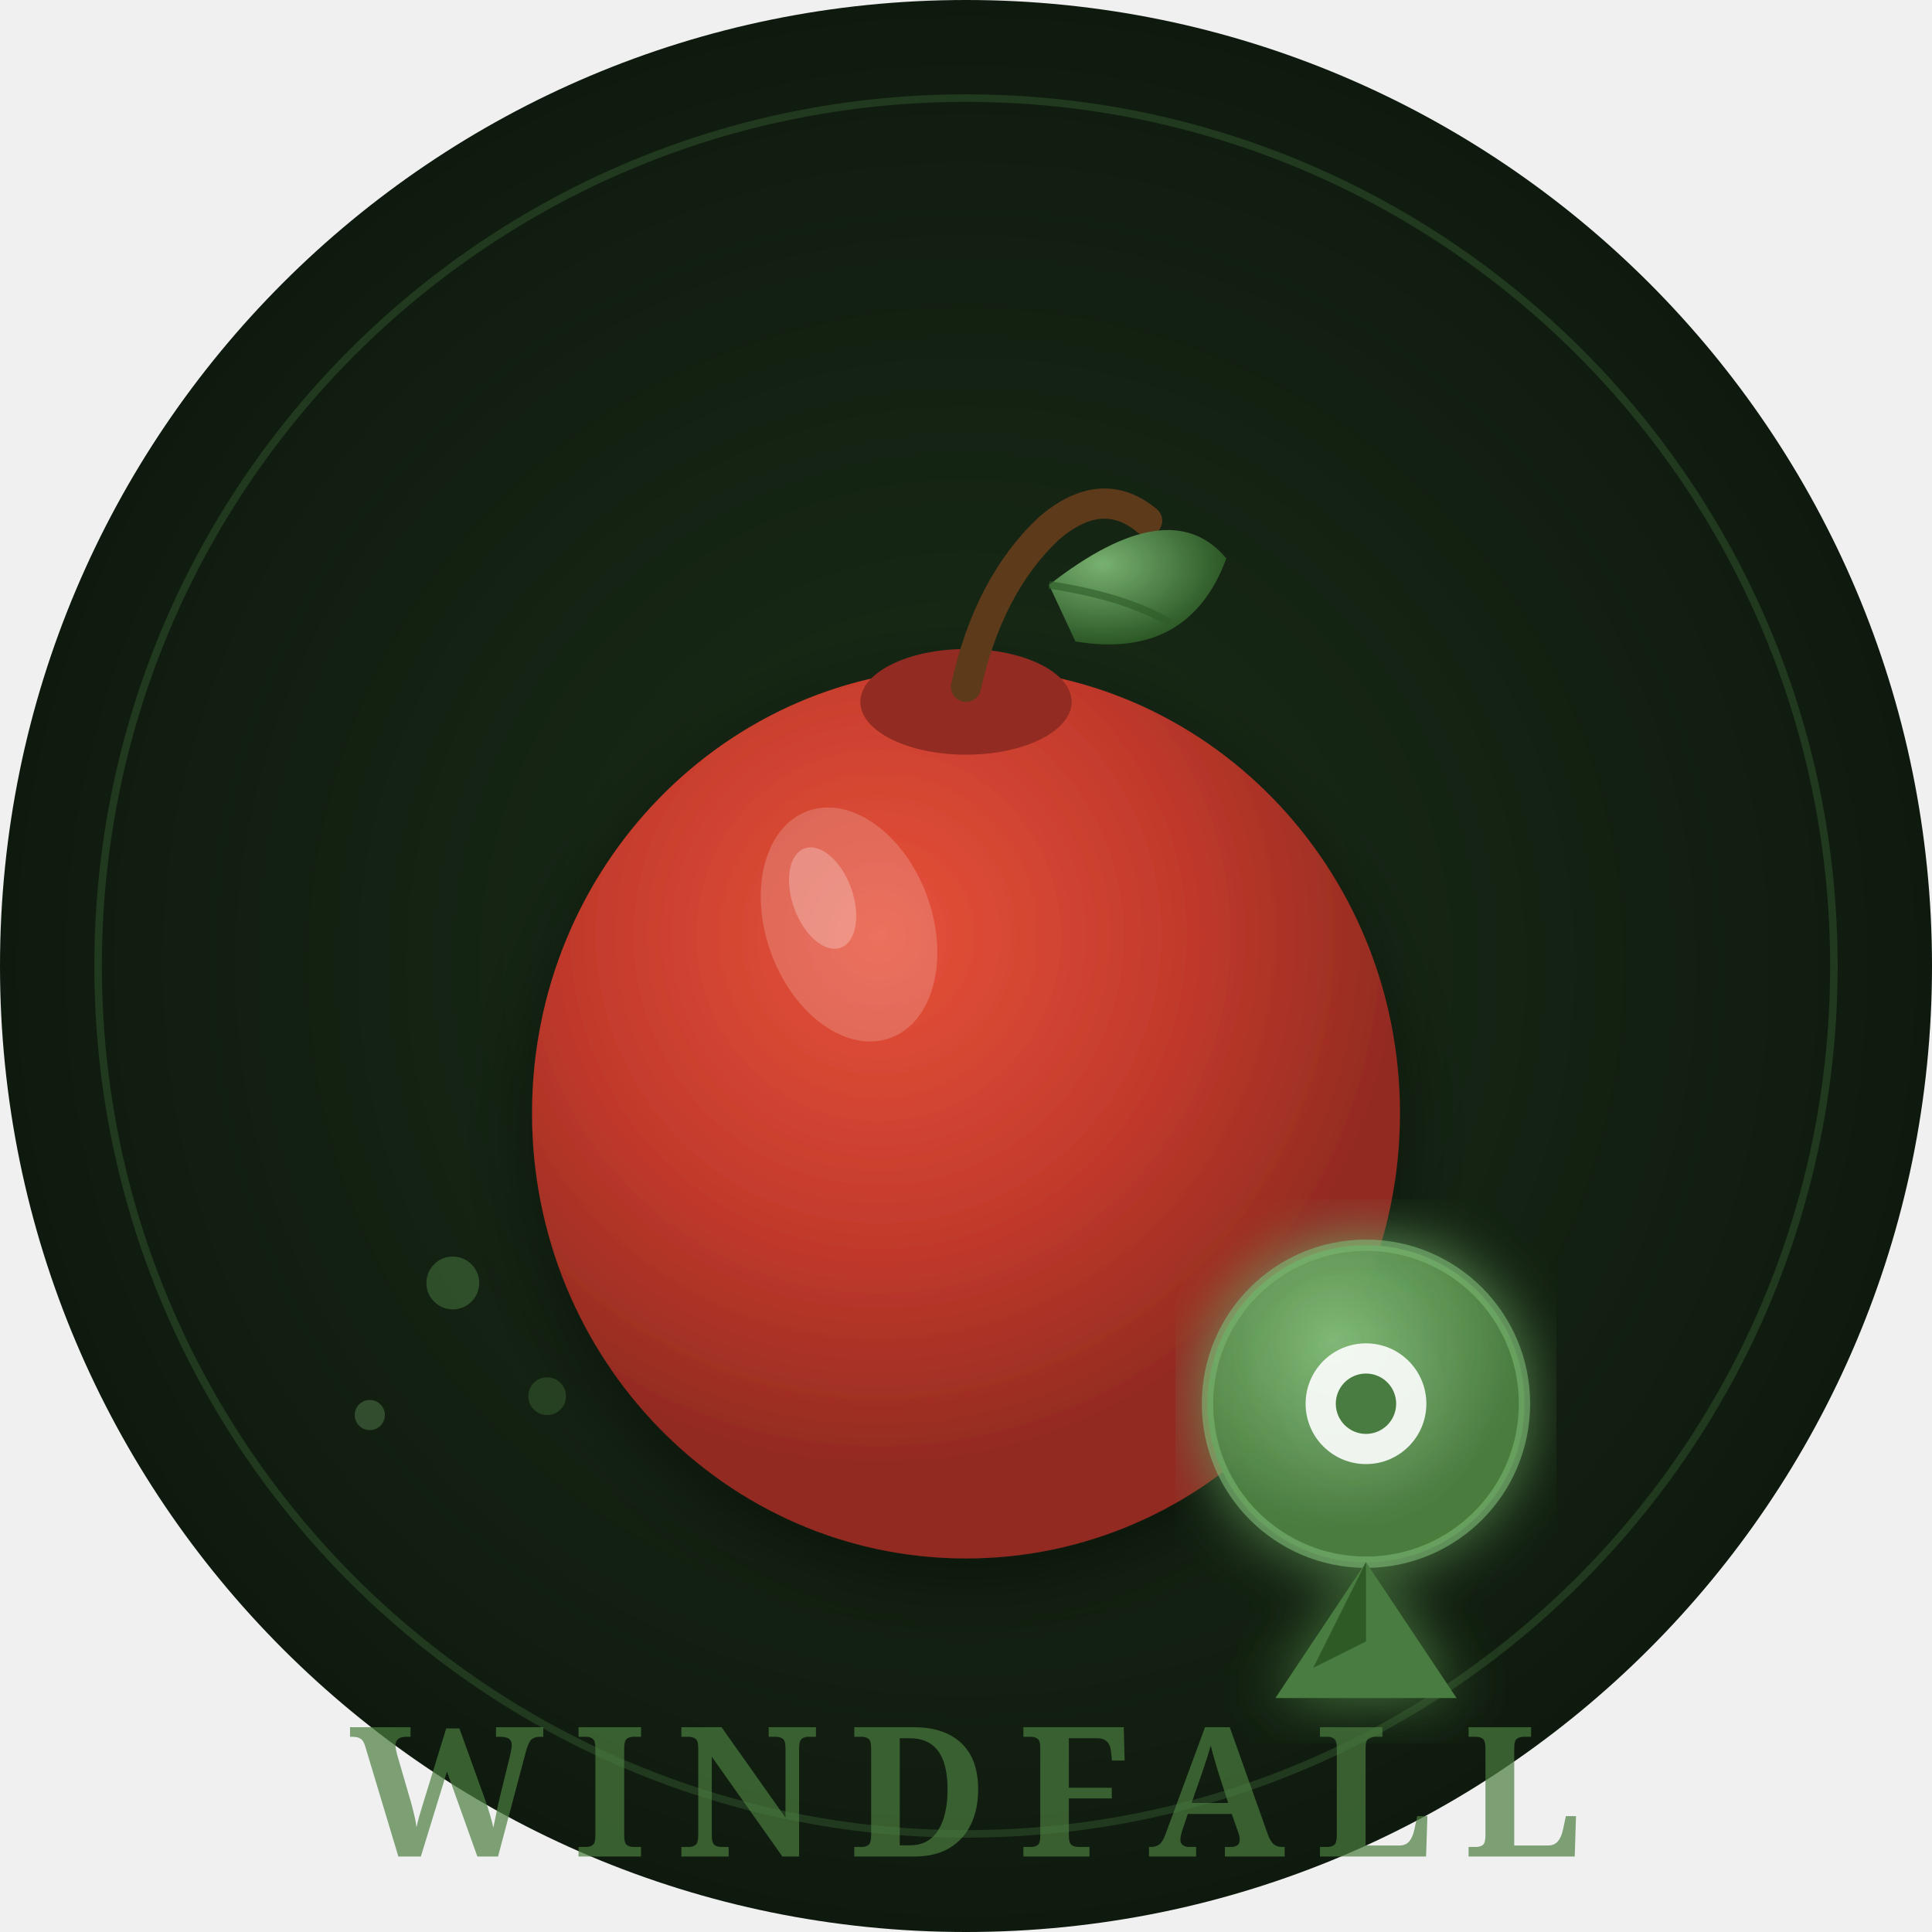
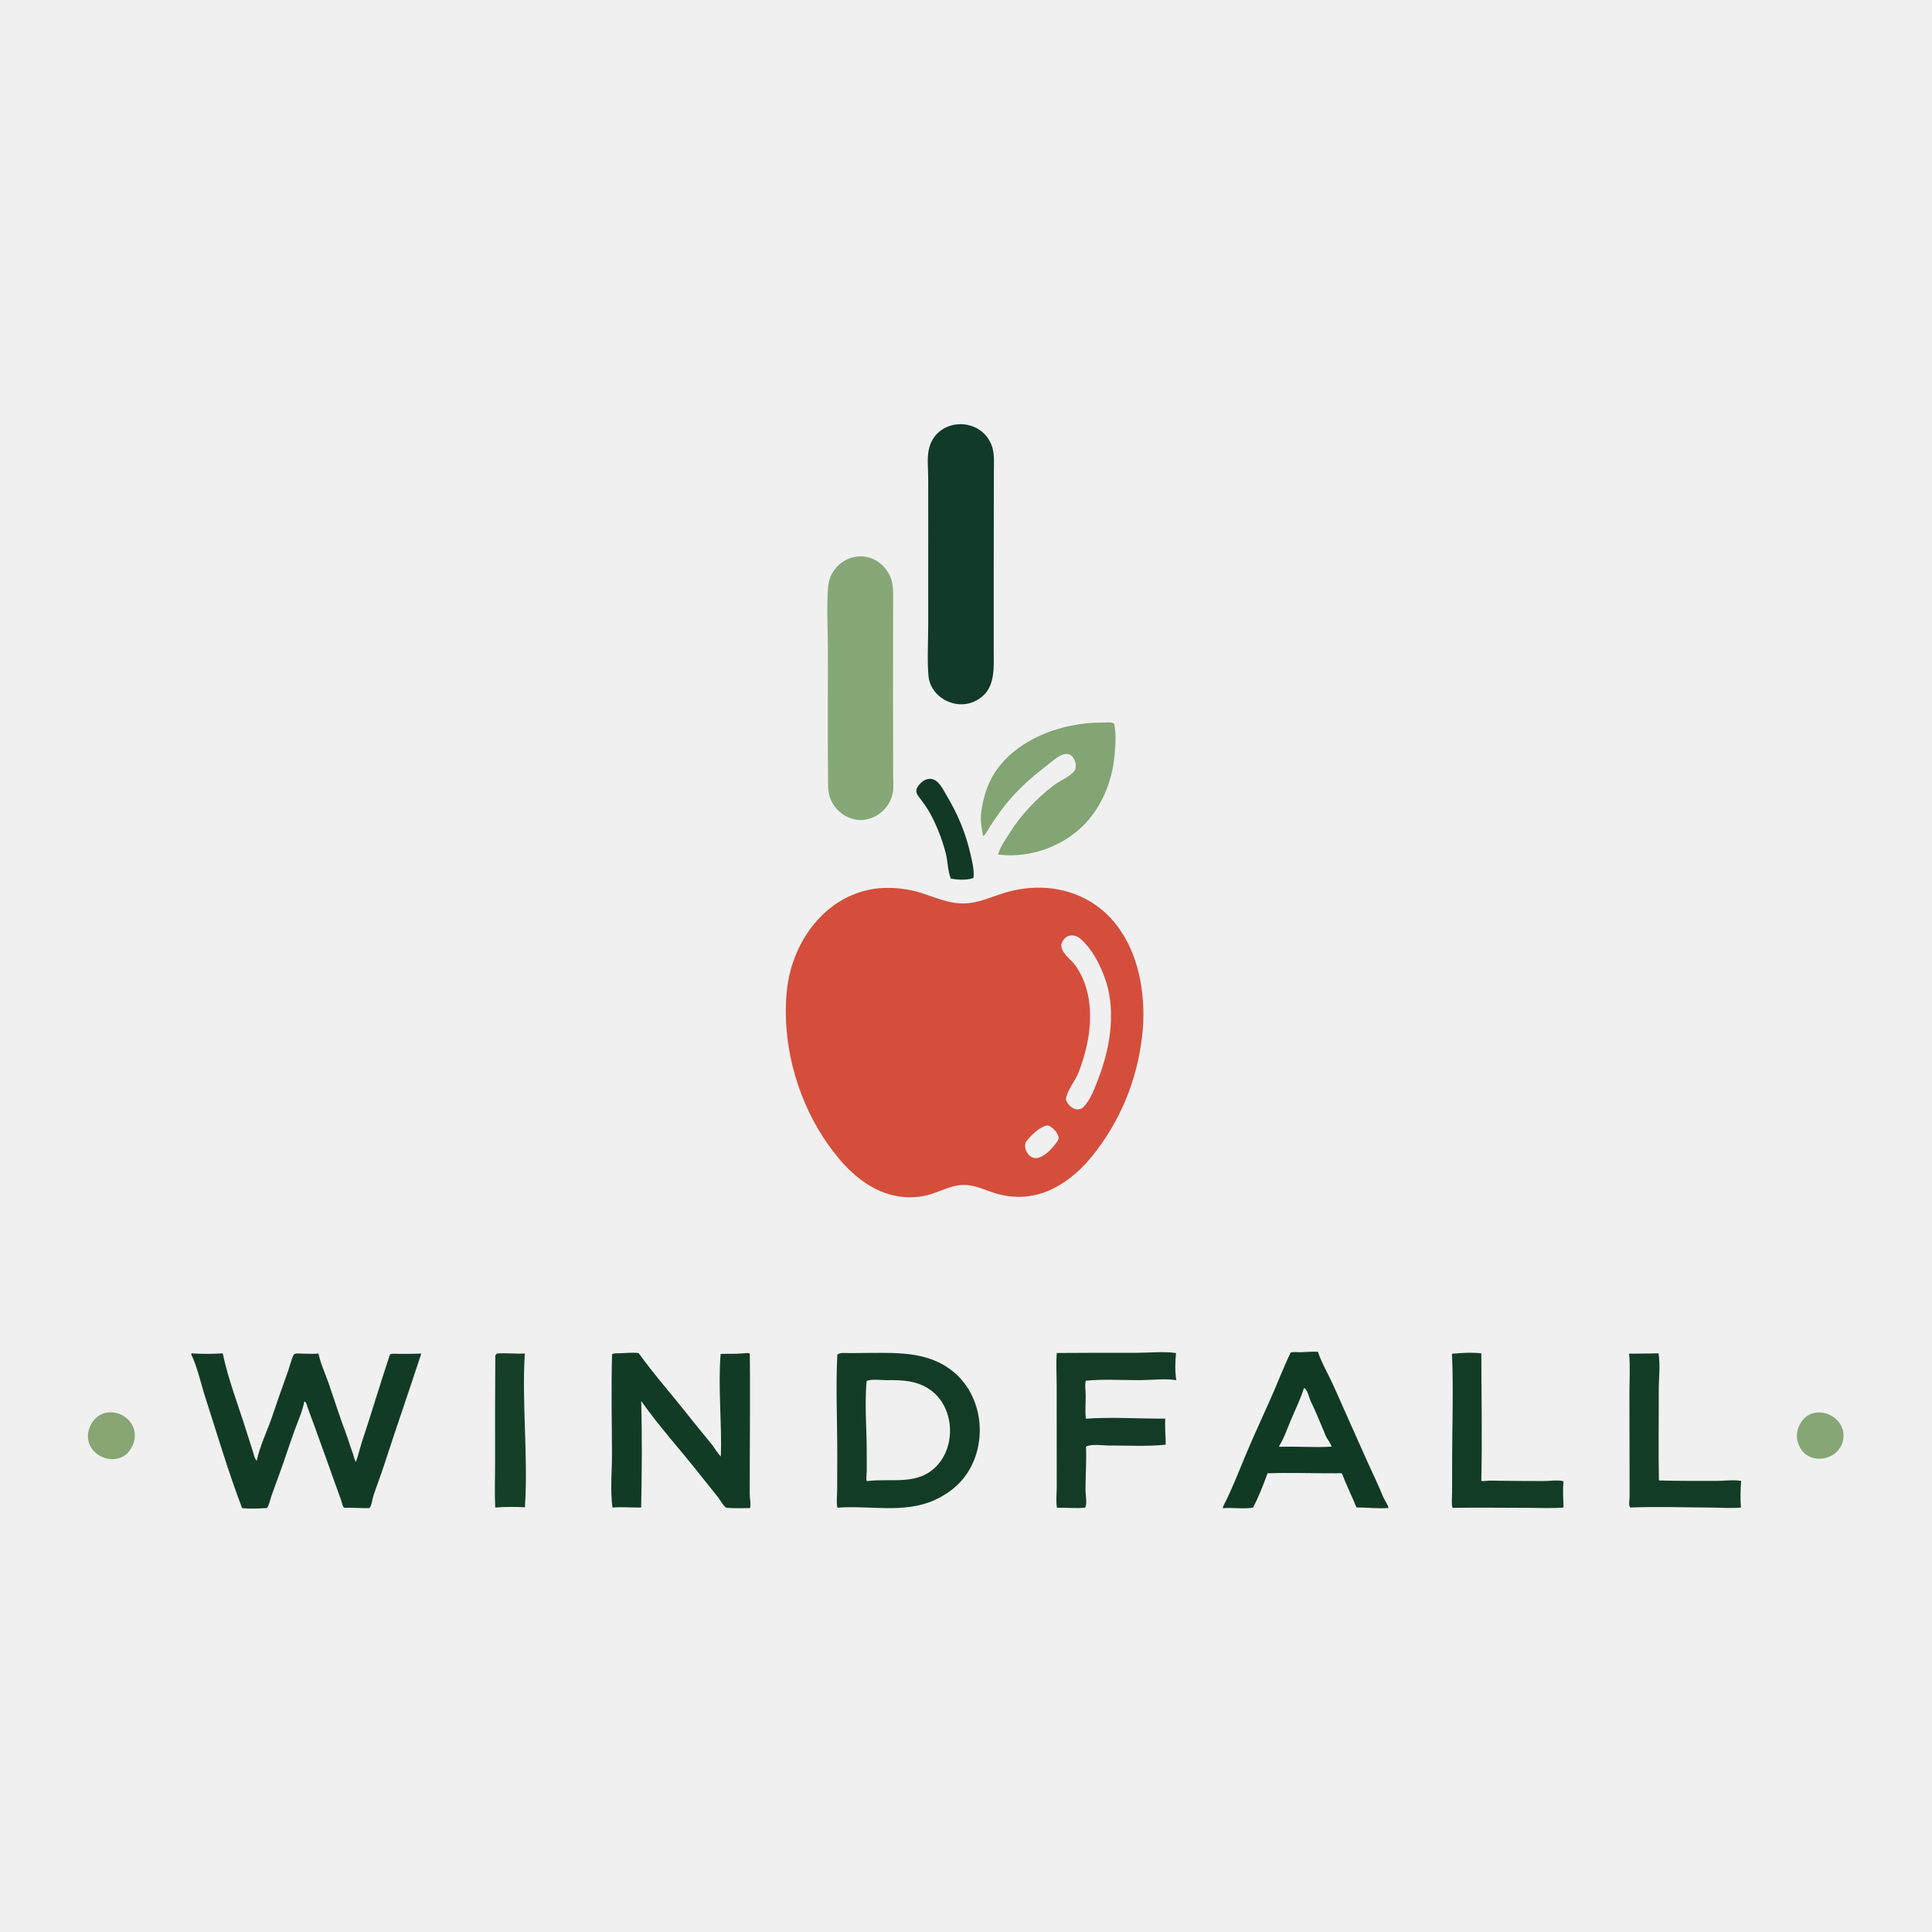
- <svg xmlns="http://www.w3.org/2000/svg" viewBox="0 0 512 512" shape-rendering="geometricPrecision">
-   <defs>
-     <radialGradient id="bgGrad" cx="50%" cy="50%" r="50%">
-       <stop offset="0%" stop-color="#1a2e18" />
-       <stop offset="100%" stop-color="#0f1a0e" />
-     </radialGradient>
-     <radialGradient id="appleGrad" cx="40%" cy="30%" r="60%">
-       <stop offset="0%" stop-color="#e8523a" />
-       <stop offset="60%" stop-color="#c0392b" />
-       <stop offset="100%" stop-color="#922b21" />
-     </radialGradient>
-     <radialGradient id="leafGrad" cx="30%" cy="30%" r="70%">
-       <stop offset="0%" stop-color="#7db874" />
-       <stop offset="100%" stop-color="#2d5a27" />
-     </radialGradient>
-     <radialGradient id="pinGrad" cx="40%" cy="30%" r="60%">
-       <stop offset="0%" stop-color="#7db874" />
-       <stop offset="100%" stop-color="#4a7c3f" />
-     </radialGradient>
-     <filter id="glow">
-       <feGaussianBlur stdDeviation="8" result="blur" />
-       <feMerge>
-         <feMergeNode in="blur" />
-         <feMergeNode in="SourceGraphic" />
-       </feMerge>
-     </filter>
-     <filter id="softShadow" x="-20%" y="-20%" width="140%" height="140%">
-       <feDropShadow dx="0" dy="6" stdDeviation="10" flood-color="#000" flood-opacity="0.4" />
-     </filter>
-   </defs>
-   <circle cx="256" cy="256" r="256" fill="url(#bgGrad)" />
-   <circle cx="256" cy="256" r="230" fill="none" stroke="#4a7c3f" stroke-width="2" opacity="0.3" />
-   <ellipse cx="256" cy="295" rx="115" ry="118" fill="url(#appleGrad)" filter="url(#softShadow)" />
-   <ellipse cx="256" cy="186" rx="28" ry="14" fill="#922b21" />
-   <ellipse cx="225" cy="245" rx="22" ry="32" fill="white" opacity="0.18" transform="rotate(-20,225,245)" />
-   <ellipse cx="218" cy="238" rx="8" ry="14" fill="white" opacity="0.25" transform="rotate(-20,218,238)" />
-   <path d="M256 182 Q262 155 278 140 Q292 128 304 138" stroke="#5d3a1a" stroke-width="8" fill="none" stroke-linecap="round" />
-   <path d="M278 155 Q310 130 325 148 Q315 175 285 170 Z" fill="url(#leafGrad)" opacity="0.95" />
-   <path d="M278 155 Q298 158 310 165" stroke="#2d5a27" stroke-width="2" fill="none" opacity="0.6" />
-   <g transform="translate(320, 330)" filter="url(#glow)">
-     <circle cx="42" cy="42" r="42" fill="url(#pinGrad)" opacity="0.95" />
-     <circle cx="42" cy="42" r="42" fill="none" stroke="#7db874" stroke-width="3" opacity="0.6" />
-     <polygon points="42,84 18,120 66,120" fill="#4a7c3f" />
-     <polygon points="42,84 28,112 42,105" fill="#2d5a27" />
-     <circle cx="42" cy="42" r="16" fill="white" opacity="0.9" />
-     <circle cx="42" cy="42" r="8" fill="#4a7c3f" />
-   </g>
-   <circle cx="120" cy="340" r="7" fill="#4a7c3f" opacity="0.5" />
-   <circle cx="145" cy="370" r="5" fill="#4a7c3f" opacity="0.35" />
-   <circle cx="98" cy="375" r="4" fill="#7db874" opacity="0.3" />
-   <text x="256" y="492" text-anchor="middle" font-family="Georgia, serif" font-size="48" font-weight="900" fill="#4a7c3f" opacity="0.7" letter-spacing="8">WINDFALL</text>
+ <svg xmlns="http://www.w3.org/2000/svg" shape-rendering="geometricPrecision" width="4000" height="4000" viewBox="0 0 708 708">
+   <path d=" M 32.393 524.584 C 32.687 523.189 33.335 521.733 34.23 520.623 C 39.684 513.858 50.771 519.159 49.28 527.603 C 49.083 528.723 48.609 529.791 48.041 530.768 C 43.373 538.788 30.501 533.549 32.393 524.584 Z" opacity="1" fill="rgb(135,166,116)" fill-rule="evenodd" />
+   <path d=" M 70.392 495.955 C 74.087 496.216 77.92 496.183 81.616 495.944 C 83.635 505.536 87.333 515.018 90.269 524.37 C 91.036 526.812 91.838 529.239 92.6 531.683 C 92.97 532.869 93.218 534.42 94.086 535.332 C 95.179 529.919 97.93 524.464 99.698 519.213 C 101.558 513.691 103.476 508.198 105.469 502.724 C 106.232 500.63 106.675 498.337 107.686 496.351 C 108.529 495.795 109.537 496.04 110.508 496.045 C 112.563 496.055 114.673 496.193 116.719 496.036 C 117.436 499.624 119.144 503.228 120.348 506.687 C 122.464 512.764 124.378 518.935 126.663 524.951 C 127.651 527.551 128.395 530.235 129.375 532.835 C 129.705 533.711 129.819 534.995 130.425 535.7 C 131.311 533.421 131.807 530.883 132.587 528.544 C 136.159 517.834 139.348 506.996 142.924 496.288 C 144.046 495.936 145.339 496.142 146.506 496.139 C 149.125 496.13 151.772 496.147 154.387 496.012 C 149.958 509.564 145.263 523.035 140.857 536.6 C 139.603 540.46 138.134 544.243 136.858 548.095 C 136.503 549.167 136.156 551.931 135.37 552.648 C 132.318 552.742 129.261 552.444 126.208 552.54 C 125.508 552.15 125.402 550.937 125.154 550.198 C 124.534 548.351 123.824 546.529 123.175 544.691 C 120.568 537.302 117.89 529.939 115.23 522.569 C 114.383 520.222 113.467 517.895 112.653 515.538 C 112.427 514.882 112.233 513.709 111.508 513.605 C 110.847 517.151 109.147 520.866 107.916 524.279 C 105.928 529.79 104.158 535.374 102.132 540.872 C 101.216 543.358 100.282 545.853 99.42 548.357 C 98.975 549.647 98.636 551.548 97.824 552.645 C 94.923 552.815 91.606 552.971 88.721 552.676 C 83.655 539.405 79.611 525.611 75.244 512.095 C 73.56 506.885 72.4 501.123 70.021 496.191 C 70.145 496.112 70.269 496.034 70.392 495.955 Z" opacity="1" fill="rgb(18,59,37)" fill-rule="evenodd" />
+   <path d=" M 181.508 497.112 C 181.543 496.443 181.454 496.832 182.022 496.032 C 185.418 495.711 188.907 496.21 192.321 496.001 C 191.202 514.72 193.593 533.65 192.364 552.364 C 188.779 552.162 185.058 552.149 181.479 552.451 C 181.206 546.824 181.449 541.132 181.429 535.496 C 181.383 522.7 181.442 509.901 181.508 497.112 Z" opacity="1" fill="rgb(21,63,38)" fill-rule="evenodd" />
+   <path d=" M 224.295 496.298 C 225.042 495.808 226.185 495.938 227.065 495.917 C 229.268 495.866 231.874 495.537 234.043 495.874 C 239.736 503.764 246.233 511.089 252.246 518.733 C 254.988 522.219 257.852 525.606 260.634 529.061 C 261.832 530.549 262.818 532.407 264.169 533.735 C 264.583 521.274 263.079 508.582 264.089 496.15 C 266.76 496.063 269.473 496.21 272.134 495.972 C 272.685 495.923 274.498 495.653 274.774 496.049 C 274.951 509.19 274.79 522.356 274.766 535.499 C 274.759 539.501 274.746 543.502 274.739 547.503 C 274.737 548.97 275.272 551.301 274.841 552.657 C 272.024 552.734 269.052 552.73 266.241 552.561 C 265.039 551.895 264.104 549.936 263.255 548.845 C 261.089 546.064 258.83 543.356 256.654 540.582 C 249.533 531.508 241.604 522.846 234.981 513.417 C 235.321 526.362 235.235 539.504 234.958 552.452 C 231.457 552.509 227.941 552.149 224.443 552.459 C 223.553 546.033 224.298 538.996 224.267 532.504 C 224.212 520.452 223.956 508.345 224.295 496.298 Z" opacity="1" fill="rgb(18,59,37)" fill-rule="evenodd" />
+   <path d=" M 288.394 362.605 C 290.555 342.937 305.306 324.79 326.331 325.38 C 330.049 325.485 333.893 326.067 337.445 327.18 C 342.602 328.796 347.475 331.098 353 331.073 C 358.334 331.049 363.071 328.742 368.069 327.202 C 372.978 325.689 378.244 325.019 383.37 325.383 C 387.032 325.642 390.733 326.44 394.156 327.762 C 414.639 335.673 420.783 359.355 418.596 379.254 C 416.783 395.75 410.477 411.154 399.982 423.982 C 394.685 430.456 387.245 436.348 378.885 438.028 C 374.018 439.005 369.355 438.712 364.618 437.25 C 360.582 436.004 356.881 434.024 352.532 434.246 C 348.041 434.476 343.925 436.999 339.597 438.041 C 332.956 439.64 326.141 438.52 320.157 435.326 C 312.395 431.182 306.368 423.989 301.642 416.728 C 291.524 401.185 286.362 381.098 288.394 362.605 Z M 375.903 418.53 C 374.959 421.085 377.001 424.695 379.949 424.373 C 382.481 424.096 385.309 421.209 386.726 419.264 C 387.171 418.653 387.842 417.983 387.915 417.182 C 388.078 415.383 385.599 412.88 384.005 412.41 C 381.13 412.654 377.504 416.325 375.903 418.53 Z M 388.929 346.09 C 388.753 349.261 392.461 351.491 394.144 353.881 C 397.139 358.131 398.835 363.368 399.297 368.524 C 400.046 376.885 398.298 385.058 395.327 392.844 C 394.096 396.07 391.034 399.486 390.6 402.869 C 391.368 405.495 394.762 407.968 397.096 405.615 C 399.748 402.94 401.35 398.285 402.668 394.826 C 407.102 383.185 409.185 369.121 404.457 357.238 C 402.62 352.62 399.961 347.599 396.202 344.238 C 393.453 341.779 390.047 342.452 388.929 346.09 Z" opacity="1" fill="rgb(213,78,60)" fill-rule="evenodd" />
+   <path d=" M 303.467 215.099 C 304.255 205.323 315.754 200.188 323.181 206.98 C 324.386 208.083 325.367 209.436 326.065 210.909 C 327.459 213.852 327.314 217.081 327.307 220.257 C 327.299 224.672 327.269 229.085 327.273 233.5 C 327.285 250.501 327.236 267.502 327.323 284.504 C 327.334 286.554 327.559 288.763 327.119 290.78 C 326.039 295.737 322.038 299.582 317.051 300.382 C 311.4 301.288 305.749 297.365 304.056 291.972 C 303.337 289.683 303.458 286.994 303.437 284.615 C 303.298 269.41 303.368 254.201 303.399 238.996 C 303.416 231.099 302.833 222.97 303.467 215.099 Z" opacity="1" fill="rgb(134,168,118)" fill-rule="evenodd" />
+   <path d=" M 306.846 496.406 C 307.93 495.515 310.109 495.866 311.478 495.857 C 315.487 495.83 319.495 495.769 323.504 495.772 C 333.43 495.779 343.172 496.694 350.746 503.926 C 360.483 513.224 361.672 529.245 354.211 540.237 C 351.413 544.359 347.252 547.512 342.766 549.59 C 331.453 554.83 318.801 551.591 306.871 552.496 C 306.44 550.452 306.776 548.091 306.787 546.005 C 306.812 541.671 306.827 537.336 306.831 533.002 C 306.843 520.847 306.237 508.543 306.846 496.406 Z M 317.491 507.127 C 316.88 515.022 317.569 523.21 317.615 531.131 C 317.63 533.752 317.64 536.374 317.625 538.995 C 317.618 540.17 317.325 541.656 317.623 542.78 C 326.851 541.551 336.645 544.755 343.732 536.691 C 350.452 529.045 349.456 515.419 340.989 509.379 C 336.105 505.895 330.772 505.725 324.996 505.768 C 322.78 505.784 319.634 505.266 317.562 506.062 C 317.543 506.874 317.579 506.52 317.491 507.127 Z" opacity="1" fill="rgb(19,60,38)" fill-rule="evenodd" />
+   <path d=" M 335.902 289.04 C 336.304 288.274 336.774 287.584 337.396 286.978 C 337.871 286.515 338.403 286.095 339.013 285.824 C 343.284 283.928 345.355 288.933 347.11 291.893 C 351.053 298.546 353.898 305.334 355.611 312.869 C 356.229 315.588 357.139 318.987 356.722 321.778 C 354.107 322.61 351.17 322.437 348.482 322.01 C 347.261 319.181 347.349 315.633 346.575 312.637 C 345.286 307.654 343.337 302.69 340.906 298.154 C 339.88 296.239 338.556 294.446 337.25 292.714 C 336.351 291.522 335.509 290.618 335.902 289.04 Z" opacity="1" fill="rgb(17,57,37)" fill-rule="evenodd" />
+   <path d=" M 340.406 164.579 C 342.977 153.21 358.751 152.297 363.223 162.752 C 364.483 165.699 364.23 168.966 364.216 172.094 C 364.195 176.73 364.189 181.365 364.19 186.001 C 364.194 203.501 364.114 221.001 364.161 238.501 C 364.179 245.45 364.846 253.055 357.65 256.779 C 356.49 257.379 355.268 257.791 353.974 257.981 C 347.593 258.919 340.81 254.334 340.246 247.662 C 339.74 241.682 340.152 235.504 340.146 229.503 C 340.134 217.67 340.146 205.837 340.163 194.003 C 340.173 187.671 340.149 181.338 340.142 175.005 C 340.138 171.65 339.663 167.867 340.406 164.579 Z" opacity="1" fill="rgb(17,58,40)" fill-rule="evenodd" />
+   <path d=" M 359.476 298.612 C 359.952 294.317 360.855 290.397 362.715 286.462 C 368.117 275.033 380.419 268.414 392.325 265.965 C 396.268 265.154 400.242 264.76 404.27 264.792 C 405.418 264.801 407.313 264.491 408.276 265.186 C 409.104 268.793 408.766 272.839 408.46 276.496 C 407.742 285.089 404.66 293.532 399.101 300.205 C 391.2 309.689 377.985 314.753 365.76 313.138 C 366.509 310.386 368.476 307.675 369.977 305.281 C 374.132 298.653 379.707 292.803 385.859 288.001 C 388.136 286.223 391.487 284.931 393.447 282.885 C 395.13 281.129 393.914 276.954 391.557 276.379 C 388.938 275.74 385.843 278.849 383.956 280.276 C 377.414 285.227 371.268 290.789 366.472 297.501 C 364.908 299.69 363.334 301.956 361.952 304.263 C 361.729 304.634 360.68 306.527 360.205 306.27 C 359.837 303.721 359.306 301.208 359.476 298.612 Z" opacity="1" fill="rgb(131,164,115)" fill-rule="evenodd" />
+   <path d=" M 387.268 495.815 C 397.012 495.723 406.76 495.747 416.505 495.752 C 421.175 495.754 426.341 495.144 430.955 495.842 C 430.687 498.847 430.5 502.812 431.094 505.773 C 426.955 505.103 422.191 505.746 417.995 505.768 C 411.369 505.804 404.482 505.311 397.891 505.982 C 397.514 507.586 397.842 509.6 397.863 511.252 C 397.898 514.086 397.597 517.081 397.926 519.893 C 407.531 519.204 417.372 519.945 427.005 519.854 C 426.86 523.023 427.158 526.242 427.196 529.415 C 420.413 530.144 413.315 529.684 406.495 529.727 C 404.184 529.742 399.964 529.01 397.964 530.155 C 398.203 535.408 397.8 540.739 397.787 546.001 C 397.783 547.678 398.473 551.05 397.686 552.493 C 394.323 552.845 390.736 552.443 387.338 552.524 C 386.917 550.126 387.249 547.443 387.251 545.006 C 387.255 540.339 387.241 535.673 387.24 531.006 C 387.238 523.339 387.234 515.672 387.229 508.005 C 387.226 503.973 386.969 499.833 387.268 495.815 Z" opacity="1" fill="rgb(19,59,38)" fill-rule="evenodd" />
+   <path d=" M 448.468 551.558 C 451.318 546.051 453.601 540.177 455.967 534.447 C 459.055 526.965 462.496 519.635 465.779 512.238 C 468.216 506.747 470.334 501.099 472.957 495.69 C 473.822 495.303 475.206 495.554 476.166 495.541 C 478.412 495.511 480.715 495.226 482.953 495.388 C 484.446 499.738 486.969 503.963 488.853 508.177 C 493.063 517.599 497.214 527.054 501.463 536.461 C 503.269 540.46 505.197 544.398 506.834 548.47 C 507.344 549.739 508.592 551.339 508.843 552.612 C 505.104 552.922 500.906 552.415 497.103 552.411 C 495.407 548.276 493.373 544.253 491.839 540.054 C 491.407 539.689 490.293 539.898 489.745 539.904 C 488.165 539.92 486.583 539.895 485.002 539.89 C 478.18 539.868 471.316 539.653 464.499 539.892 C 463.002 544.09 461.233 548.48 459.227 552.456 C 455.699 553.126 451.733 552.372 448.131 552.699 C 448.226 551.974 448.132 552.36 448.468 551.558 Z M 468.91 529.659 C 468.859 529.836 468.807 530.014 468.755 530.191 C 475.102 529.967 481.577 530.535 487.899 530.138 C 488.024 529.364 486.296 527.304 485.959 526.487 C 484.146 522.082 482.316 517.642 480.27 513.338 C 479.707 512.152 479.121 509.095 477.86 508.667 C 476.573 512.694 474.631 516.669 472.979 520.57 C 471.715 523.557 470.617 526.899 468.91 529.659 Z" opacity="1" fill="rgb(16,58,36)" fill-rule="evenodd" />
+   <path d=" M 532.09 496.09 C 535.513 495.766 539.427 495.539 542.846 495.954 C 542.874 511.498 543.207 527.112 542.84 542.65 C 543.539 542.924 544.728 542.621 545.494 542.599 C 546.997 542.555 548.507 542.629 550.01 542.648 C 555.176 542.714 560.34 542.732 565.506 542.743 C 567.82 542.748 570.731 542.267 572.969 542.807 C 572.645 545.977 572.886 549.263 572.967 552.444 C 568.849 552.802 564.636 552.563 560.503 552.569 C 551.1 552.582 541.663 552.396 532.276 552.574 C 531.845 550.853 532.128 548.774 532.131 547.002 C 532.137 543.17 532.148 539.337 532.149 535.505 C 532.156 522.407 532.669 509.17 532.09 496.09 Z" opacity="1" fill="rgb(18,60,37)" fill-rule="evenodd" />
+   <path d=" M 597.006 496.062 C 600.589 496.011 604.205 496.069 607.787 495.921 C 608.506 500.406 607.84 505.459 607.862 510.007 C 607.916 520.836 607.683 531.694 607.934 542.517 C 614.938 542.765 621.994 542.648 629.007 542.689 C 631.895 542.706 635.226 542.172 638.053 542.698 C 637.829 545.885 637.692 549.285 637.993 552.471 C 634.297 552.788 630.455 552.481 626.743 552.461 C 617.017 552.408 607.165 552.045 597.443 552.444 C 596.699 551.781 597.169 549.492 597.174 548.502 C 597.195 545.003 597.176 541.504 597.169 538.006 C 597.152 529.005 597.113 520.005 597.113 511.004 C 597.113 506.058 597.447 500.987 597.006 496.062 Z" opacity="1" fill="rgb(19,60,38)" fill-rule="evenodd" />
+   <path d=" M 658.455 526.111 C 658.556 522.755 660.712 519.078 664.035 518.002 C 669.326 516.288 675.542 520.253 675.571 526.008 C 675.618 535.26 662.246 538.075 659.042 529.127 C 658.706 528.188 658.424 527.118 658.455 526.111 Z" opacity="1" fill="rgb(134,167,117)" fill-rule="evenodd" />
</svg>
